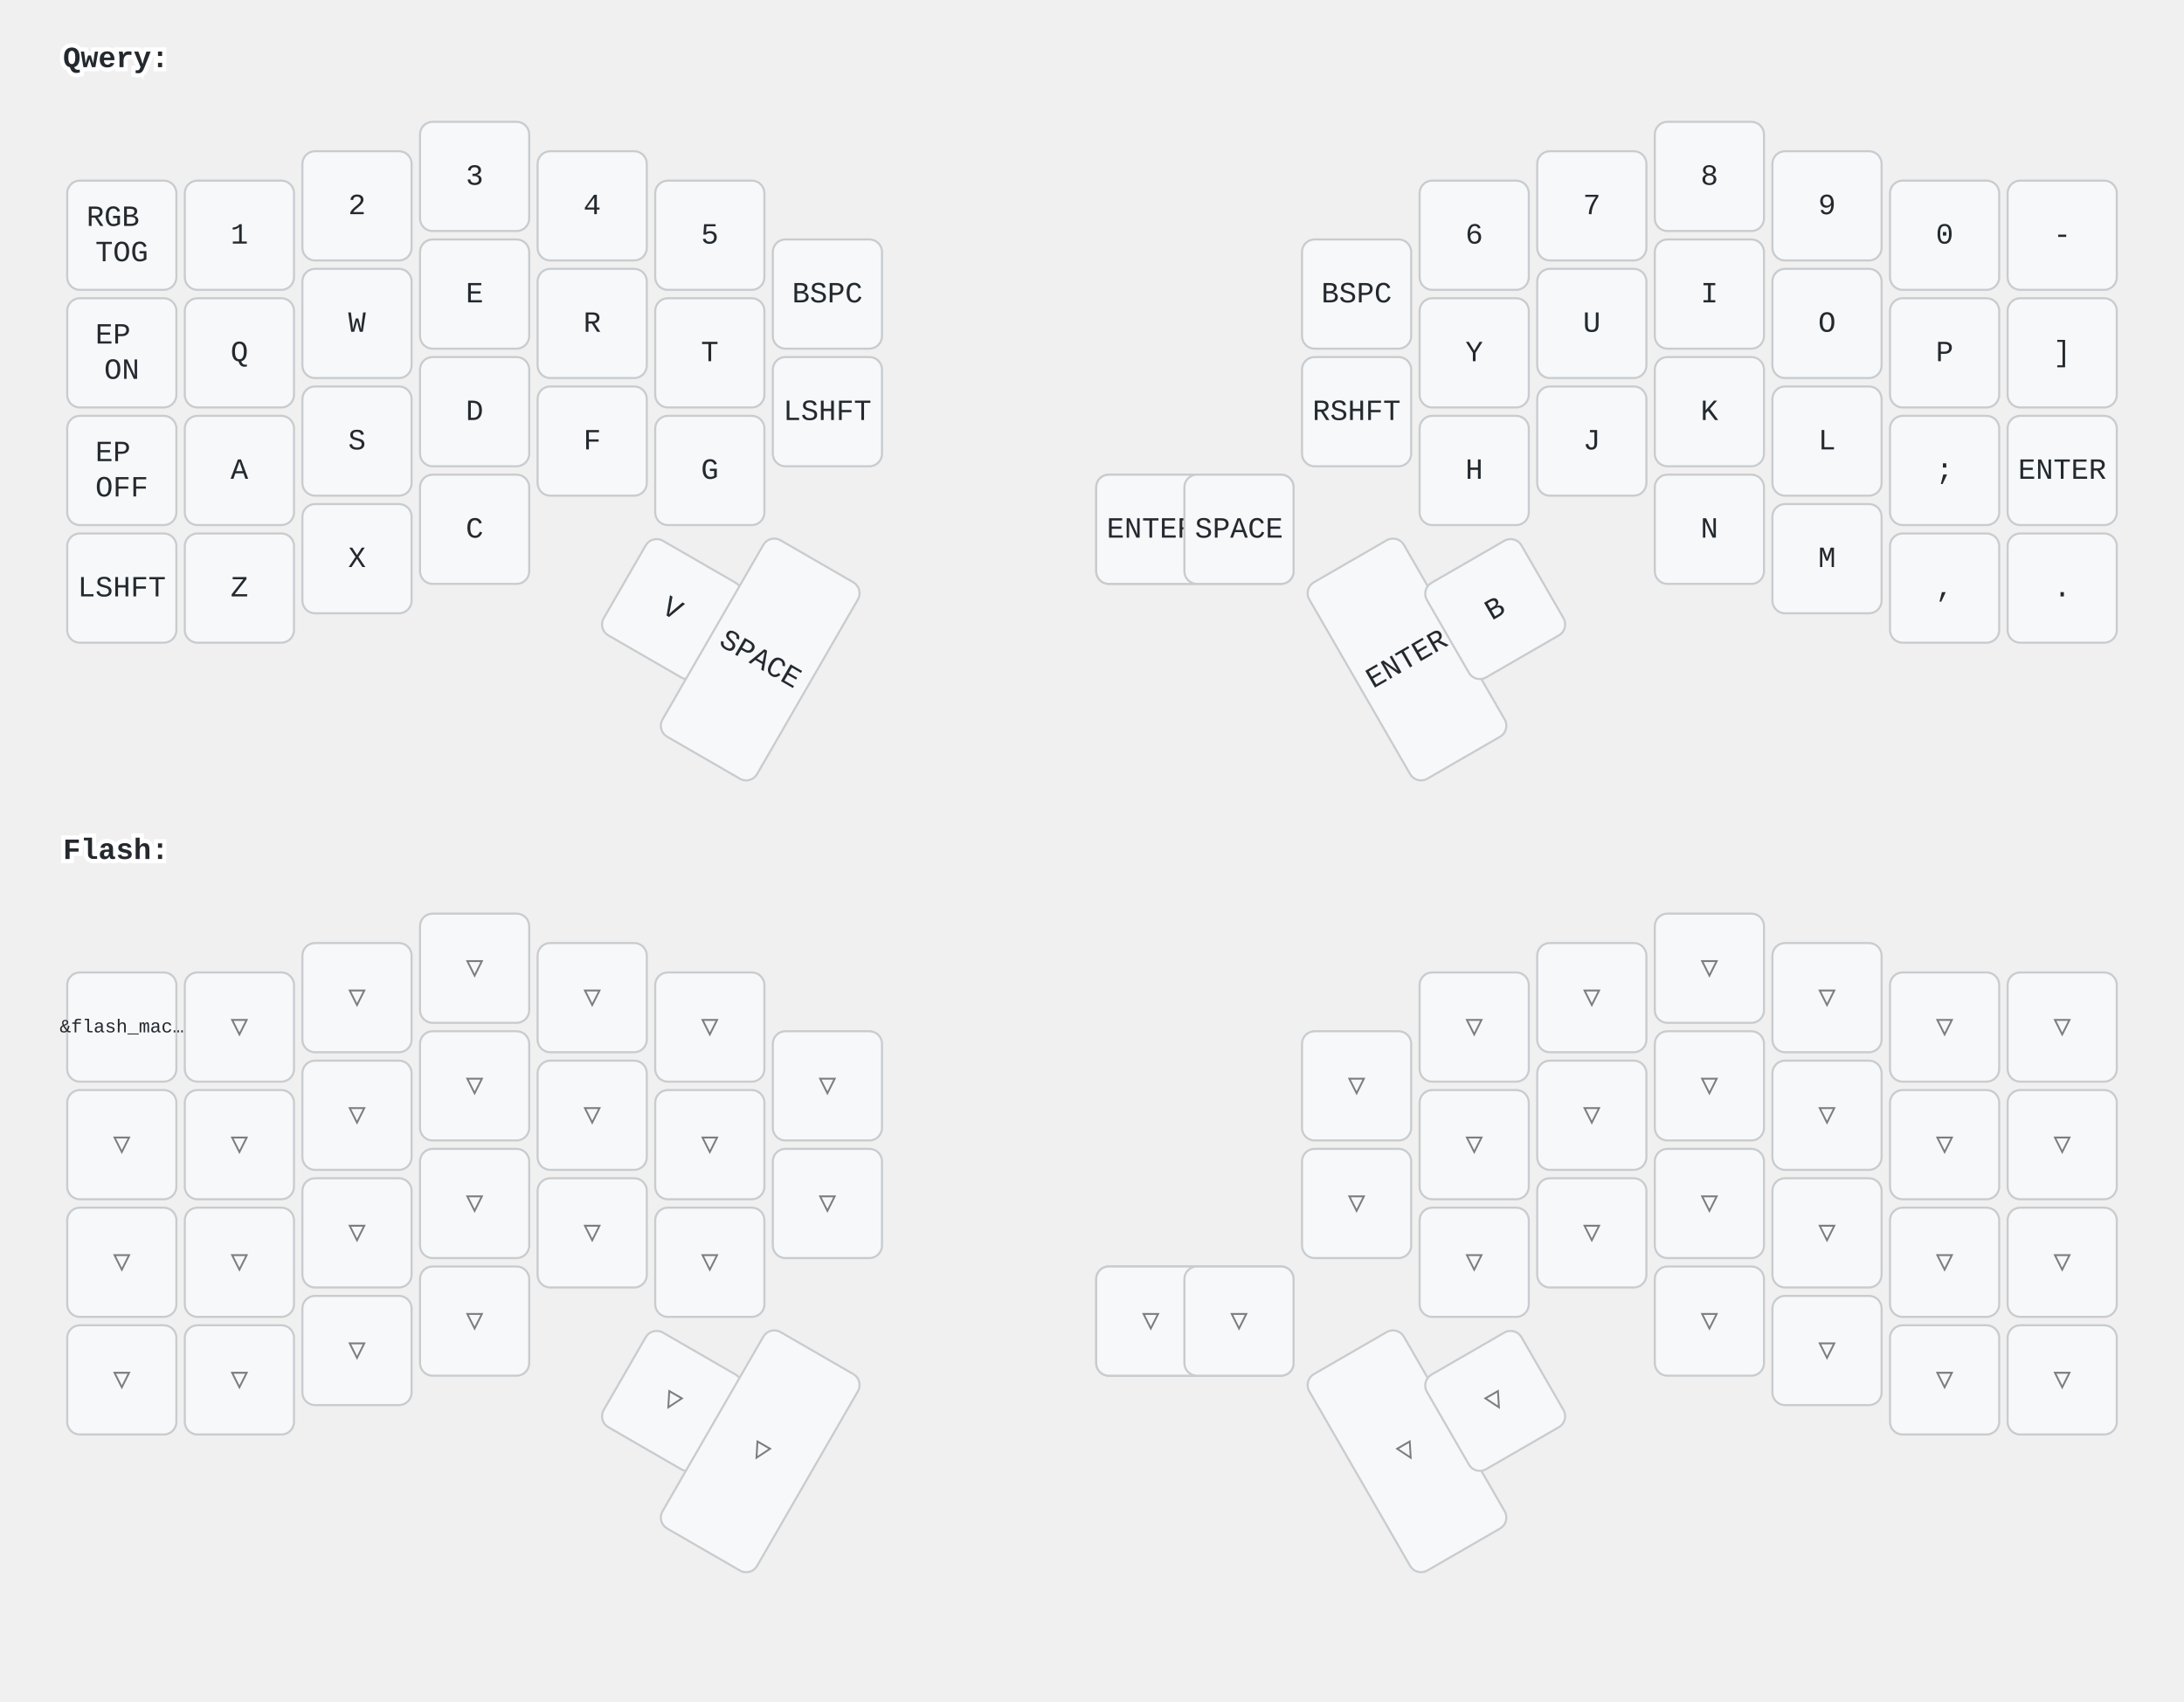
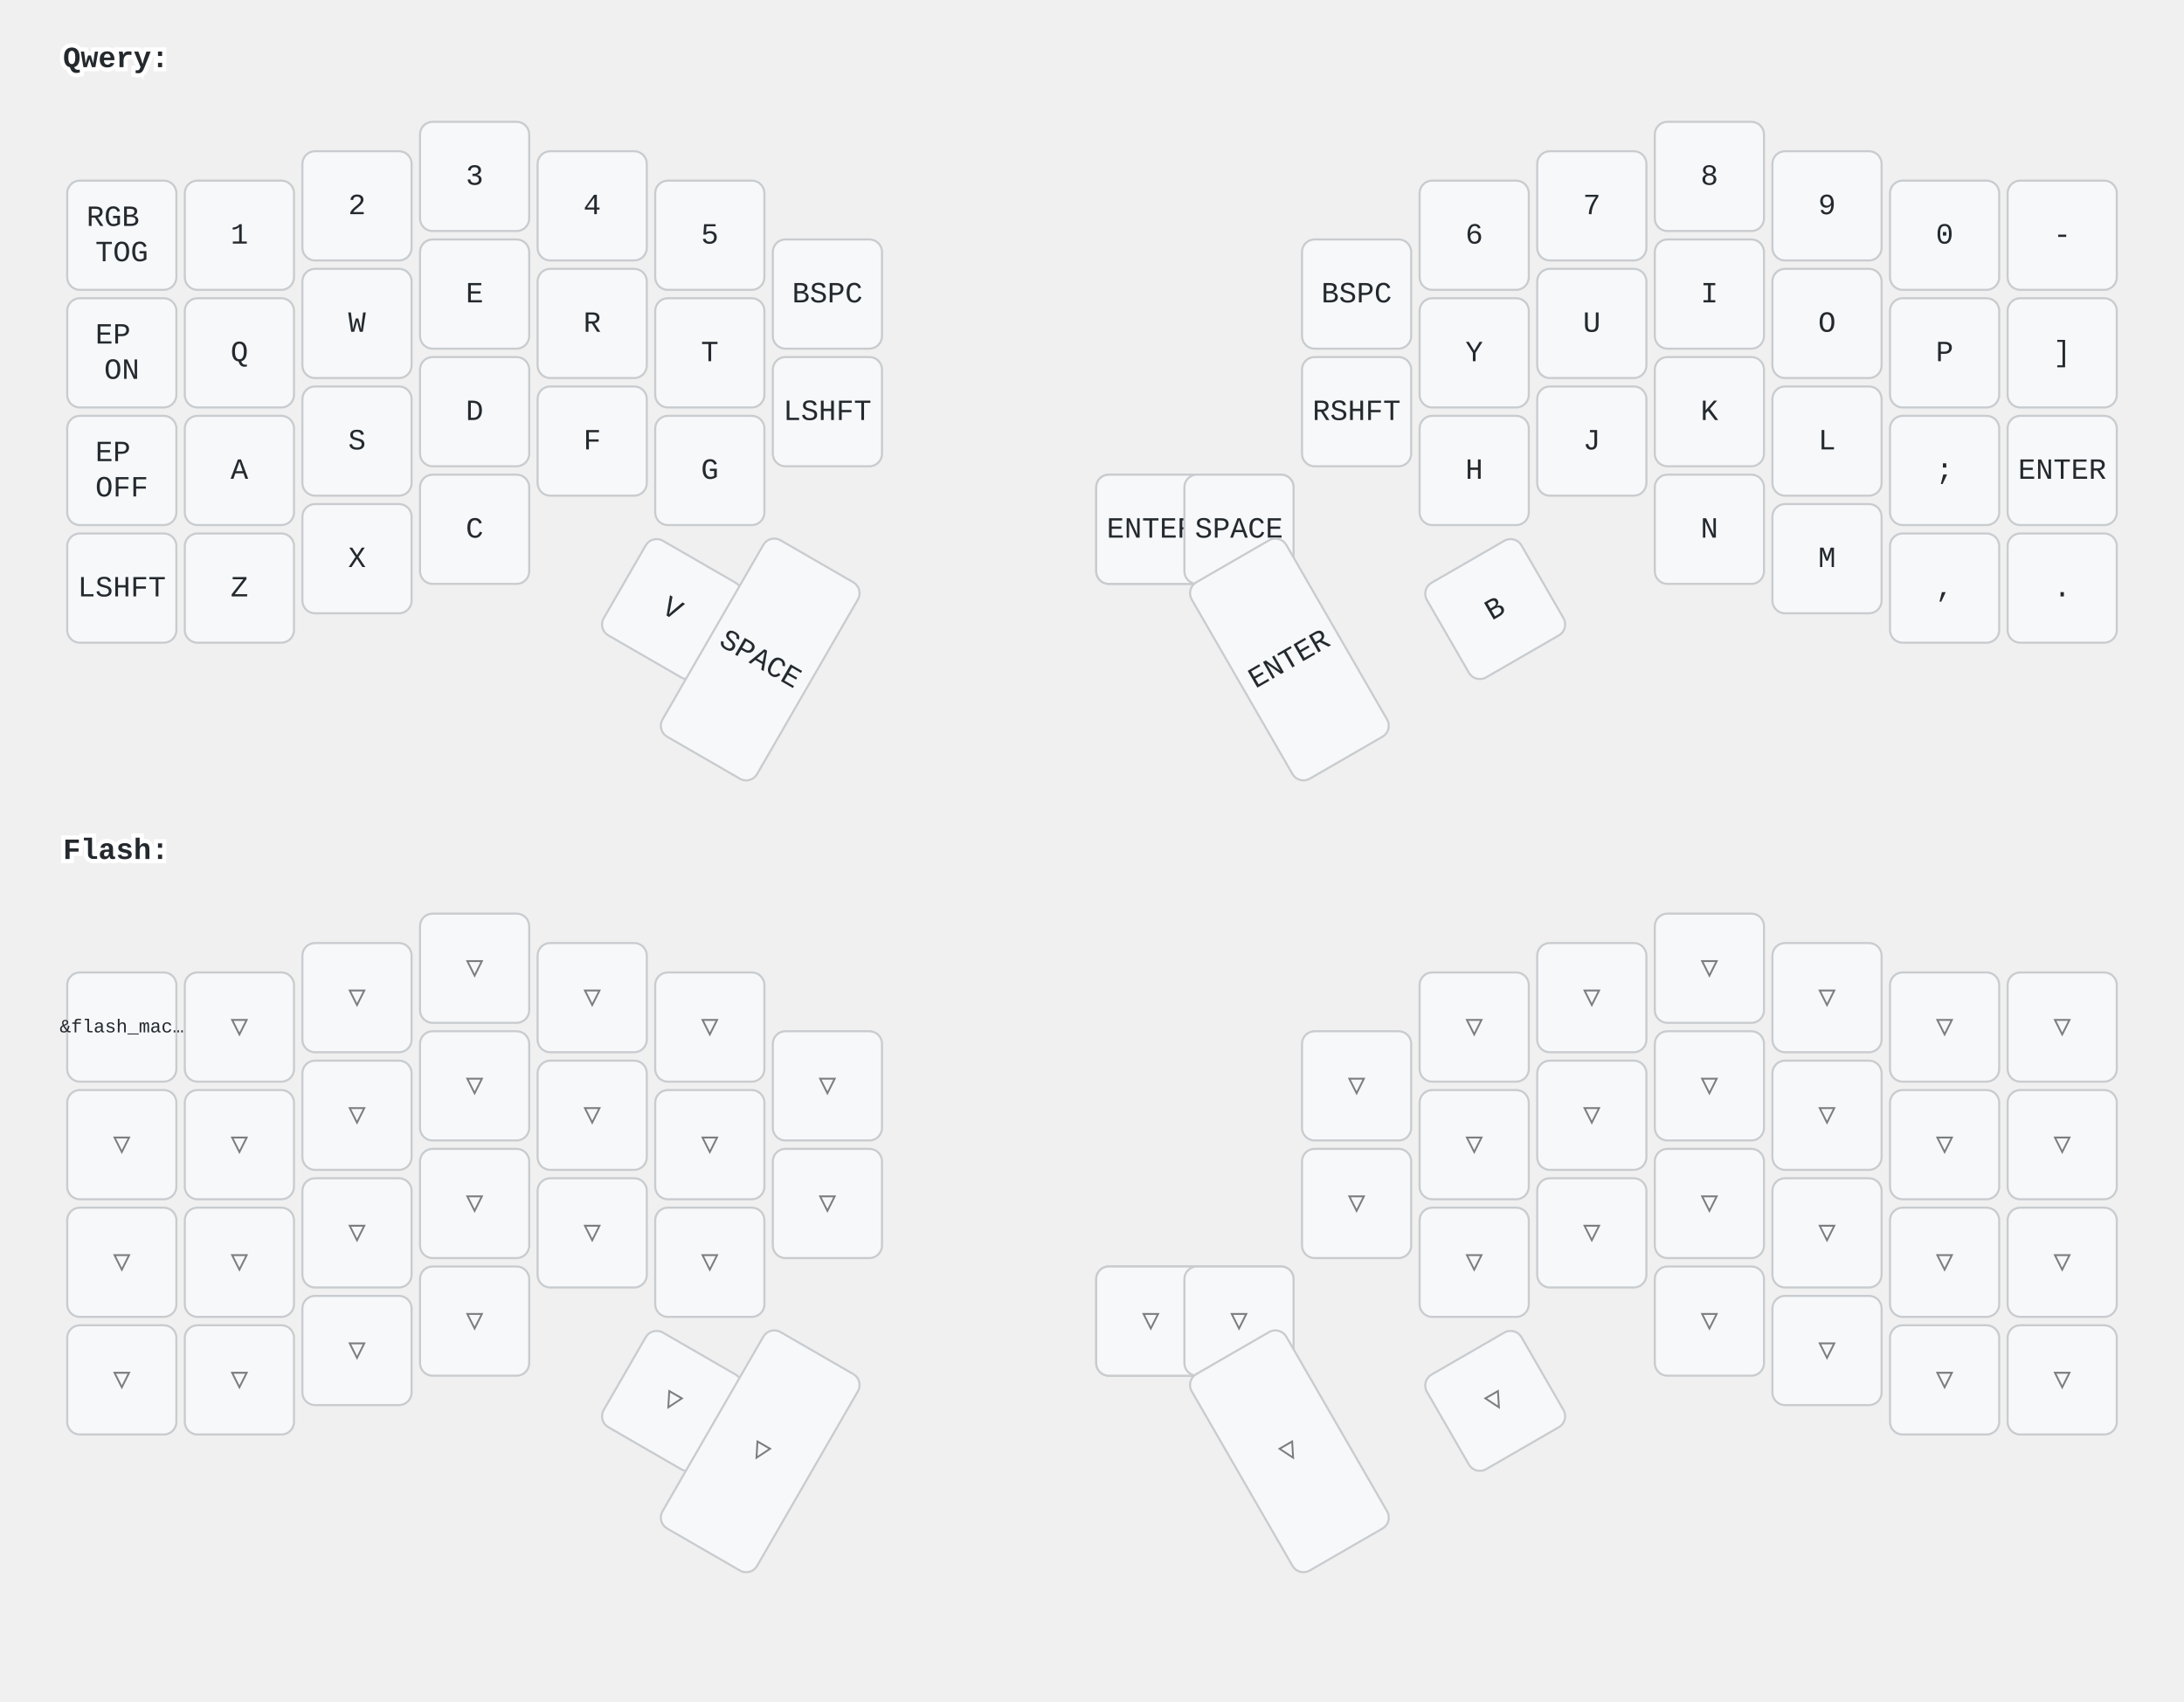
<svg xmlns="http://www.w3.org/2000/svg" width="1040" height="810" viewBox="0 0 1040 810" class="keymap">
  <style>/* inherit to force styles through use tags */
svg path {
    fill: inherit;
}

/* font and background color specifications */
svg.keymap {
    font-family: SFMono-Regular,Consolas,Liberation Mono,Menlo,monospace;
    font-size: 14px;
    font-kerning: normal;
    text-rendering: optimizeLegibility;
    fill: #24292e;
}

/* default key styling */
rect.key {
    fill: #f6f8fa;
}

rect.key, rect.combo {
    stroke: #c9cccf;
    stroke-width: 1;
}

/* default key side styling, only used is draw_key_sides is set */
rect.side {
    filter: brightness(90%);
}

/* color accent for combo boxes */
rect.combo, rect.combo-separate {
    fill: #cdf;
}

/* color accent for held keys */
rect.held, rect.combo.held {
    fill: #fdd;
}

/* color accent for ghost (optional) keys */
rect.ghost, rect.combo.ghost {
    stroke-dasharray: 4, 4;
    stroke-width: 2;
}

text {
    text-anchor: middle;
    dominant-baseline: middle;
}

/* styling for layer labels */
text.label {
    font-weight: bold;
    text-anchor: start;
    stroke: white;
    stroke-width: 4;
    paint-order: stroke;
}

/* styling for optional footer */
text.footer {
    text-anchor: end;
    dominant-baseline: auto;
    stroke: white;
    stroke-width: 4;
    paint-order: stroke;
}

/* styling for combo tap, and key hold/shifted label text */
text.combo, text.hold, text.shifted {
    font-size: 11px;
}

text.hold {
    text-anchor: middle;
    dominant-baseline: auto;
}

text.shifted {
    text-anchor: middle;
    dominant-baseline: hanging;
}

text.layer-activator {
    text-decoration: underline;
}

/* styling for hold/shifted label text in combo box */
text.combo.hold, text.combo.shifted {
    font-size: 8px;
}

/* lighter symbol for transparent keys */
text.trans {
    fill: #7b7e81;
}

/* styling for combo dendrons */
path.combo {
    stroke-width: 1;
    stroke: gray;
    fill: none;
}

/* Start Tabler Icons Cleanup */
/* cannot use height/width with glyphs */
.icon-tabler &gt; path {
    fill: inherit;
    stroke: inherit;
    stroke-width: 2;
}
/* hide tabler's default box */
.icon-tabler &gt; path[stroke="none"][fill="none"] {
    visibility: hidden;
}
/* End Tabler Icons Cleanup */
</style>
  <g transform="translate(30, 0)" class="layer-Qwery">
    <text x="0" y="28" class="label" id="Qwery">Qwery:</text>
    <g transform="translate(0, 56)">
      <g transform="translate(28, 56)" class="key keypos-0">
        <rect rx="6" ry="6" x="-26" y="-26" width="52" height="52" class="key" />
        <text x="0" y="0" class="key tap">
          <tspan x="0" dy="-0.6em">RGB</tspan>
          <tspan x="0" dy="1.2em">TOG</tspan>
        </text>
      </g>
      <g transform="translate(84, 56)" class="key keypos-1">
        <rect rx="6" ry="6" x="-26" y="-26" width="52" height="52" class="key" />
        <text x="0" y="0" class="key tap">1</text>
      </g>
      <g transform="translate(140, 42)" class="key keypos-2">
        <rect rx="6" ry="6" x="-26" y="-26" width="52" height="52" class="key" />
        <text x="0" y="0" class="key tap">2</text>
      </g>
      <g transform="translate(196, 28)" class="key keypos-3">
        <rect rx="6" ry="6" x="-26" y="-26" width="52" height="52" class="key" />
        <text x="0" y="0" class="key tap">3</text>
      </g>
      <g transform="translate(252, 42)" class="key keypos-4">
        <rect rx="6" ry="6" x="-26" y="-26" width="52" height="52" class="key" />
        <text x="0" y="0" class="key tap">4</text>
      </g>
      <g transform="translate(308, 56)" class="key keypos-5">
        <rect rx="6" ry="6" x="-26" y="-26" width="52" height="52" class="key" />
        <text x="0" y="0" class="key tap">5</text>
      </g>
      <g transform="translate(364, 84)" class="key keypos-6">
        <rect rx="6" ry="6" x="-26" y="-26" width="52" height="52" class="key" />
        <text x="0" y="0" class="key tap">BSPC</text>
      </g>
      <g transform="translate(616, 84)" class="key keypos-7">
        <rect rx="6" ry="6" x="-26" y="-26" width="52" height="52" class="key" />
        <text x="0" y="0" class="key tap">BSPC</text>
      </g>
      <g transform="translate(672, 56)" class="key keypos-8">
        <rect rx="6" ry="6" x="-26" y="-26" width="52" height="52" class="key" />
        <text x="0" y="0" class="key tap">6</text>
      </g>
      <g transform="translate(728, 42)" class="key keypos-9">
        <rect rx="6" ry="6" x="-26" y="-26" width="52" height="52" class="key" />
        <text x="0" y="0" class="key tap">7</text>
      </g>
      <g transform="translate(784, 28)" class="key keypos-10">
        <rect rx="6" ry="6" x="-26" y="-26" width="52" height="52" class="key" />
        <text x="0" y="0" class="key tap">8</text>
      </g>
      <g transform="translate(840, 42)" class="key keypos-11">
        <rect rx="6" ry="6" x="-26" y="-26" width="52" height="52" class="key" />
        <text x="0" y="0" class="key tap">9</text>
      </g>
      <g transform="translate(896, 56)" class="key keypos-12">
        <rect rx="6" ry="6" x="-26" y="-26" width="52" height="52" class="key" />
        <text x="0" y="0" class="key tap">0</text>
      </g>
      <g transform="translate(952, 56)" class="key keypos-13">
        <rect rx="6" ry="6" x="-26" y="-26" width="52" height="52" class="key" />
        <text x="0" y="0" class="key tap">-</text>
      </g>
      <g transform="translate(28, 112)" class="key keypos-14">
        <rect rx="6" ry="6" x="-26" y="-26" width="52" height="52" class="key" />
        <text x="0" y="0" class="key tap">
          <tspan x="0" dy="-0.6em">EP</tspan>
          <tspan x="0" dy="1.2em">ON</tspan>
        </text>
      </g>
      <g transform="translate(84, 112)" class="key keypos-15">
        <rect rx="6" ry="6" x="-26" y="-26" width="52" height="52" class="key" />
        <text x="0" y="0" class="key tap">Q</text>
      </g>
      <g transform="translate(140, 98)" class="key keypos-16">
        <rect rx="6" ry="6" x="-26" y="-26" width="52" height="52" class="key" />
        <text x="0" y="0" class="key tap">W</text>
      </g>
      <g transform="translate(196, 84)" class="key keypos-17">
        <rect rx="6" ry="6" x="-26" y="-26" width="52" height="52" class="key" />
        <text x="0" y="0" class="key tap">E</text>
      </g>
      <g transform="translate(252, 98)" class="key keypos-18">
        <rect rx="6" ry="6" x="-26" y="-26" width="52" height="52" class="key" />
        <text x="0" y="0" class="key tap">R</text>
      </g>
      <g transform="translate(308, 112)" class="key keypos-19">
        <rect rx="6" ry="6" x="-26" y="-26" width="52" height="52" class="key" />
        <text x="0" y="0" class="key tap">T</text>
      </g>
      <g transform="translate(364, 140)" class="key keypos-20">
        <rect rx="6" ry="6" x="-26" y="-26" width="52" height="52" class="key" />
        <text x="0" y="0" class="key tap">LSHFT</text>
      </g>
      <g transform="translate(616, 140)" class="key keypos-21">
        <rect rx="6" ry="6" x="-26" y="-26" width="52" height="52" class="key" />
        <text x="0" y="0" class="key tap">RSHFT</text>
      </g>
      <g transform="translate(672, 112)" class="key keypos-22">
        <rect rx="6" ry="6" x="-26" y="-26" width="52" height="52" class="key" />
        <text x="0" y="0" class="key tap">Y</text>
      </g>
      <g transform="translate(728, 98)" class="key keypos-23">
        <rect rx="6" ry="6" x="-26" y="-26" width="52" height="52" class="key" />
        <text x="0" y="0" class="key tap">U</text>
      </g>
      <g transform="translate(784, 84)" class="key keypos-24">
        <rect rx="6" ry="6" x="-26" y="-26" width="52" height="52" class="key" />
        <text x="0" y="0" class="key tap">I</text>
      </g>
      <g transform="translate(840, 98)" class="key keypos-25">
        <rect rx="6" ry="6" x="-26" y="-26" width="52" height="52" class="key" />
        <text x="0" y="0" class="key tap">O</text>
      </g>
      <g transform="translate(896, 112)" class="key keypos-26">
        <rect rx="6" ry="6" x="-26" y="-26" width="52" height="52" class="key" />
        <text x="0" y="0" class="key tap">P</text>
      </g>
      <g transform="translate(952, 112)" class="key keypos-27">
        <rect rx="6" ry="6" x="-26" y="-26" width="52" height="52" class="key" />
        <text x="0" y="0" class="key tap">]</text>
      </g>
      <g transform="translate(28, 168)" class="key keypos-28">
        <rect rx="6" ry="6" x="-26" y="-26" width="52" height="52" class="key" />
        <text x="0" y="0" class="key tap">
          <tspan x="0" dy="-0.6em">EP</tspan>
          <tspan x="0" dy="1.2em">OFF</tspan>
        </text>
      </g>
      <g transform="translate(84, 168)" class="key keypos-29">
        <rect rx="6" ry="6" x="-26" y="-26" width="52" height="52" class="key" />
        <text x="0" y="0" class="key tap">A</text>
      </g>
      <g transform="translate(140, 154)" class="key keypos-30">
        <rect rx="6" ry="6" x="-26" y="-26" width="52" height="52" class="key" />
        <text x="0" y="0" class="key tap">S</text>
      </g>
      <g transform="translate(196, 140)" class="key keypos-31">
        <rect rx="6" ry="6" x="-26" y="-26" width="52" height="52" class="key" />
        <text x="0" y="0" class="key tap">D</text>
      </g>
      <g transform="translate(252, 154)" class="key keypos-32">
        <rect rx="6" ry="6" x="-26" y="-26" width="52" height="52" class="key" />
        <text x="0" y="0" class="key tap">F</text>
      </g>
      <g transform="translate(308, 168)" class="key keypos-33">
        <rect rx="6" ry="6" x="-26" y="-26" width="52" height="52" class="key" />
        <text x="0" y="0" class="key tap">G</text>
      </g>
      <g transform="translate(518, 196)" class="key keypos-34">
        <rect rx="6" ry="6" x="-26" y="-26" width="52" height="52" class="key" />
        <text x="0" y="0" class="key tap">TAB</text>
      </g>
      <g transform="translate(560, 196)" class="key keypos-35">
        <rect rx="6" ry="6" x="-26" y="-26" width="52" height="52" class="key" />
        <text x="0" y="0" class="key tap">TAB</text>
      </g>
      <g transform="translate(672, 168)" class="key keypos-36">
        <rect rx="6" ry="6" x="-26" y="-26" width="52" height="52" class="key" />
        <text x="0" y="0" class="key tap">H</text>
      </g>
      <g transform="translate(728, 154)" class="key keypos-37">
        <rect rx="6" ry="6" x="-26" y="-26" width="52" height="52" class="key" />
        <text x="0" y="0" class="key tap">J</text>
      </g>
      <g transform="translate(784, 140)" class="key keypos-38">
        <rect rx="6" ry="6" x="-26" y="-26" width="52" height="52" class="key" />
        <text x="0" y="0" class="key tap">K</text>
      </g>
      <g transform="translate(840, 154)" class="key keypos-39">
        <rect rx="6" ry="6" x="-26" y="-26" width="52" height="52" class="key" />
        <text x="0" y="0" class="key tap">L</text>
      </g>
      <g transform="translate(896, 168)" class="key keypos-40">
        <rect rx="6" ry="6" x="-26" y="-26" width="52" height="52" class="key" />
        <text x="0" y="0" class="key tap">;</text>
      </g>
      <g transform="translate(952, 168)" class="key keypos-41">
        <rect rx="6" ry="6" x="-26" y="-26" width="52" height="52" class="key" />
        <text x="0" y="0" class="key tap">ENTER</text>
      </g>
      <g transform="translate(28, 224)" class="key keypos-42">
        <rect rx="6" ry="6" x="-26" y="-26" width="52" height="52" class="key" />
        <text x="0" y="0" class="key tap">LSHFT</text>
      </g>
      <g transform="translate(84, 224)" class="key keypos-43">
        <rect rx="6" ry="6" x="-26" y="-26" width="52" height="52" class="key" />
        <text x="0" y="0" class="key tap">Z</text>
      </g>
      <g transform="translate(140, 210)" class="key keypos-44">
        <rect rx="6" ry="6" x="-26" y="-26" width="52" height="52" class="key" />
        <text x="0" y="0" class="key tap">X</text>
      </g>
      <g transform="translate(196, 196)" class="key keypos-45">
        <rect rx="6" ry="6" x="-26" y="-26" width="52" height="52" class="key" />
        <text x="0" y="0" class="key tap">C</text>
      </g>
      <g transform="translate(290, 234) rotate(30.0)" class="key keypos-46">
        <rect rx="6" ry="6" x="-26" y="-26" width="52" height="52" class="key" />
        <text x="0" y="0" class="key tap">V</text>
      </g>
      <g transform="translate(332, 258) rotate(30.0)" class="key keypos-47">
        <rect rx="6" ry="6" x="-26" y="-54" width="52" height="108" class="key" />
        <text x="0" y="0" class="key tap">SPACE</text>
      </g>
      <g transform="translate(518, 196)" class="key keypos-48">
        <rect rx="6" ry="6" x="-26" y="-26" width="52" height="52" class="key" />
        <text x="0" y="0" class="key tap">ENTER</text>
      </g>
      <g transform="translate(560, 196)" class="key keypos-49">
        <rect rx="6" ry="6" x="-26" y="-26" width="52" height="52" class="key" />
        <text x="0" y="0" class="key tap">SPACE</text>
      </g>
-       <g transform="translate(640, 258) rotate(-30.0)" class="key keypos-50">
+       <g transform="translate(584, 258) rotate(-30.0)" class="key keypos-50">
        <rect rx="6" ry="6" x="-26" y="-54" width="52" height="108" class="key" />
        <text x="0" y="0" class="key tap">ENTER</text>
      </g>
      <g transform="translate(682, 234) rotate(-30.0)" class="key keypos-51">
        <rect rx="6" ry="6" x="-26" y="-26" width="52" height="52" class="key" />
        <text x="0" y="0" class="key tap">B</text>
      </g>
      <g transform="translate(784, 196)" class="key keypos-52">
        <rect rx="6" ry="6" x="-26" y="-26" width="52" height="52" class="key" />
        <text x="0" y="0" class="key tap">N</text>
      </g>
      <g transform="translate(840, 210)" class="key keypos-53">
        <rect rx="6" ry="6" x="-26" y="-26" width="52" height="52" class="key" />
        <text x="0" y="0" class="key tap">M</text>
      </g>
      <g transform="translate(896, 224)" class="key keypos-54">
        <rect rx="6" ry="6" x="-26" y="-26" width="52" height="52" class="key" />
        <text x="0" y="0" class="key tap">,</text>
      </g>
      <g transform="translate(952, 224)" class="key keypos-55">
        <rect rx="6" ry="6" x="-26" y="-26" width="52" height="52" class="key" />
        <text x="0" y="0" class="key tap">.</text>
      </g>
    </g>
  </g>
  <g transform="translate(30, 377)" class="layer-Flash">
    <text x="0" y="28" class="label" id="Flash">Flash:</text>
    <g transform="translate(0, 56)">
      <g transform="translate(28, 56)" class="key keypos-0">
        <rect rx="6" ry="6" x="-26" y="-26" width="52" height="52" class="key" />
        <text x="0" y="0" class="key tap">
          <tspan style="font-size: 64%">&amp;flash_mac…</tspan>
        </text>
      </g>
      <g transform="translate(84, 56)" class="key trans keypos-1">
        <rect rx="6" ry="6" x="-26" y="-26" width="52" height="52" class="key trans" />
        <text x="0" y="0" class="key trans tap">▽</text>
      </g>
      <g transform="translate(140, 42)" class="key trans keypos-2">
        <rect rx="6" ry="6" x="-26" y="-26" width="52" height="52" class="key trans" />
        <text x="0" y="0" class="key trans tap">▽</text>
      </g>
      <g transform="translate(196, 28)" class="key trans keypos-3">
        <rect rx="6" ry="6" x="-26" y="-26" width="52" height="52" class="key trans" />
        <text x="0" y="0" class="key trans tap">▽</text>
      </g>
      <g transform="translate(252, 42)" class="key trans keypos-4">
        <rect rx="6" ry="6" x="-26" y="-26" width="52" height="52" class="key trans" />
        <text x="0" y="0" class="key trans tap">▽</text>
      </g>
      <g transform="translate(308, 56)" class="key trans keypos-5">
        <rect rx="6" ry="6" x="-26" y="-26" width="52" height="52" class="key trans" />
        <text x="0" y="0" class="key trans tap">▽</text>
      </g>
      <g transform="translate(364, 84)" class="key trans keypos-6">
        <rect rx="6" ry="6" x="-26" y="-26" width="52" height="52" class="key trans" />
        <text x="0" y="0" class="key trans tap">▽</text>
      </g>
      <g transform="translate(616, 84)" class="key trans keypos-7">
        <rect rx="6" ry="6" x="-26" y="-26" width="52" height="52" class="key trans" />
        <text x="0" y="0" class="key trans tap">▽</text>
      </g>
      <g transform="translate(672, 56)" class="key trans keypos-8">
        <rect rx="6" ry="6" x="-26" y="-26" width="52" height="52" class="key trans" />
        <text x="0" y="0" class="key trans tap">▽</text>
      </g>
      <g transform="translate(728, 42)" class="key trans keypos-9">
        <rect rx="6" ry="6" x="-26" y="-26" width="52" height="52" class="key trans" />
        <text x="0" y="0" class="key trans tap">▽</text>
      </g>
      <g transform="translate(784, 28)" class="key trans keypos-10">
        <rect rx="6" ry="6" x="-26" y="-26" width="52" height="52" class="key trans" />
        <text x="0" y="0" class="key trans tap">▽</text>
      </g>
      <g transform="translate(840, 42)" class="key trans keypos-11">
        <rect rx="6" ry="6" x="-26" y="-26" width="52" height="52" class="key trans" />
        <text x="0" y="0" class="key trans tap">▽</text>
      </g>
      <g transform="translate(896, 56)" class="key trans keypos-12">
        <rect rx="6" ry="6" x="-26" y="-26" width="52" height="52" class="key trans" />
        <text x="0" y="0" class="key trans tap">▽</text>
      </g>
      <g transform="translate(952, 56)" class="key trans keypos-13">
        <rect rx="6" ry="6" x="-26" y="-26" width="52" height="52" class="key trans" />
        <text x="0" y="0" class="key trans tap">▽</text>
      </g>
      <g transform="translate(28, 112)" class="key trans keypos-14">
        <rect rx="6" ry="6" x="-26" y="-26" width="52" height="52" class="key trans" />
        <text x="0" y="0" class="key trans tap">▽</text>
      </g>
      <g transform="translate(84, 112)" class="key trans keypos-15">
        <rect rx="6" ry="6" x="-26" y="-26" width="52" height="52" class="key trans" />
        <text x="0" y="0" class="key trans tap">▽</text>
      </g>
      <g transform="translate(140, 98)" class="key trans keypos-16">
        <rect rx="6" ry="6" x="-26" y="-26" width="52" height="52" class="key trans" />
        <text x="0" y="0" class="key trans tap">▽</text>
      </g>
      <g transform="translate(196, 84)" class="key trans keypos-17">
        <rect rx="6" ry="6" x="-26" y="-26" width="52" height="52" class="key trans" />
        <text x="0" y="0" class="key trans tap">▽</text>
      </g>
      <g transform="translate(252, 98)" class="key trans keypos-18">
        <rect rx="6" ry="6" x="-26" y="-26" width="52" height="52" class="key trans" />
        <text x="0" y="0" class="key trans tap">▽</text>
      </g>
      <g transform="translate(308, 112)" class="key trans keypos-19">
        <rect rx="6" ry="6" x="-26" y="-26" width="52" height="52" class="key trans" />
        <text x="0" y="0" class="key trans tap">▽</text>
      </g>
      <g transform="translate(364, 140)" class="key trans keypos-20">
        <rect rx="6" ry="6" x="-26" y="-26" width="52" height="52" class="key trans" />
        <text x="0" y="0" class="key trans tap">▽</text>
      </g>
      <g transform="translate(616, 140)" class="key trans keypos-21">
        <rect rx="6" ry="6" x="-26" y="-26" width="52" height="52" class="key trans" />
        <text x="0" y="0" class="key trans tap">▽</text>
      </g>
      <g transform="translate(672, 112)" class="key trans keypos-22">
        <rect rx="6" ry="6" x="-26" y="-26" width="52" height="52" class="key trans" />
        <text x="0" y="0" class="key trans tap">▽</text>
      </g>
      <g transform="translate(728, 98)" class="key trans keypos-23">
        <rect rx="6" ry="6" x="-26" y="-26" width="52" height="52" class="key trans" />
        <text x="0" y="0" class="key trans tap">▽</text>
      </g>
      <g transform="translate(784, 84)" class="key trans keypos-24">
        <rect rx="6" ry="6" x="-26" y="-26" width="52" height="52" class="key trans" />
        <text x="0" y="0" class="key trans tap">▽</text>
      </g>
      <g transform="translate(840, 98)" class="key trans keypos-25">
        <rect rx="6" ry="6" x="-26" y="-26" width="52" height="52" class="key trans" />
        <text x="0" y="0" class="key trans tap">▽</text>
      </g>
      <g transform="translate(896, 112)" class="key trans keypos-26">
        <rect rx="6" ry="6" x="-26" y="-26" width="52" height="52" class="key trans" />
        <text x="0" y="0" class="key trans tap">▽</text>
      </g>
      <g transform="translate(952, 112)" class="key trans keypos-27">
        <rect rx="6" ry="6" x="-26" y="-26" width="52" height="52" class="key trans" />
        <text x="0" y="0" class="key trans tap">▽</text>
      </g>
      <g transform="translate(28, 168)" class="key trans keypos-28">
        <rect rx="6" ry="6" x="-26" y="-26" width="52" height="52" class="key trans" />
        <text x="0" y="0" class="key trans tap">▽</text>
      </g>
      <g transform="translate(84, 168)" class="key trans keypos-29">
        <rect rx="6" ry="6" x="-26" y="-26" width="52" height="52" class="key trans" />
        <text x="0" y="0" class="key trans tap">▽</text>
      </g>
      <g transform="translate(140, 154)" class="key trans keypos-30">
        <rect rx="6" ry="6" x="-26" y="-26" width="52" height="52" class="key trans" />
        <text x="0" y="0" class="key trans tap">▽</text>
      </g>
      <g transform="translate(196, 140)" class="key trans keypos-31">
        <rect rx="6" ry="6" x="-26" y="-26" width="52" height="52" class="key trans" />
        <text x="0" y="0" class="key trans tap">▽</text>
      </g>
      <g transform="translate(252, 154)" class="key trans keypos-32">
        <rect rx="6" ry="6" x="-26" y="-26" width="52" height="52" class="key trans" />
        <text x="0" y="0" class="key trans tap">▽</text>
      </g>
      <g transform="translate(308, 168)" class="key trans keypos-33">
        <rect rx="6" ry="6" x="-26" y="-26" width="52" height="52" class="key trans" />
        <text x="0" y="0" class="key trans tap">▽</text>
      </g>
      <g transform="translate(518, 196)" class="key trans keypos-34">
        <rect rx="6" ry="6" x="-26" y="-26" width="52" height="52" class="key trans" />
        <text x="0" y="0" class="key trans tap">▽</text>
      </g>
      <g transform="translate(560, 196)" class="key trans keypos-35">
        <rect rx="6" ry="6" x="-26" y="-26" width="52" height="52" class="key trans" />
        <text x="0" y="0" class="key trans tap">▽</text>
      </g>
      <g transform="translate(672, 168)" class="key trans keypos-36">
        <rect rx="6" ry="6" x="-26" y="-26" width="52" height="52" class="key trans" />
        <text x="0" y="0" class="key trans tap">▽</text>
      </g>
      <g transform="translate(728, 154)" class="key trans keypos-37">
        <rect rx="6" ry="6" x="-26" y="-26" width="52" height="52" class="key trans" />
        <text x="0" y="0" class="key trans tap">▽</text>
      </g>
      <g transform="translate(784, 140)" class="key trans keypos-38">
        <rect rx="6" ry="6" x="-26" y="-26" width="52" height="52" class="key trans" />
        <text x="0" y="0" class="key trans tap">▽</text>
      </g>
      <g transform="translate(840, 154)" class="key trans keypos-39">
        <rect rx="6" ry="6" x="-26" y="-26" width="52" height="52" class="key trans" />
        <text x="0" y="0" class="key trans tap">▽</text>
      </g>
      <g transform="translate(896, 168)" class="key trans keypos-40">
        <rect rx="6" ry="6" x="-26" y="-26" width="52" height="52" class="key trans" />
        <text x="0" y="0" class="key trans tap">▽</text>
      </g>
      <g transform="translate(952, 168)" class="key trans keypos-41">
        <rect rx="6" ry="6" x="-26" y="-26" width="52" height="52" class="key trans" />
        <text x="0" y="0" class="key trans tap">▽</text>
      </g>
      <g transform="translate(28, 224)" class="key trans keypos-42">
        <rect rx="6" ry="6" x="-26" y="-26" width="52" height="52" class="key trans" />
        <text x="0" y="0" class="key trans tap">▽</text>
      </g>
      <g transform="translate(84, 224)" class="key trans keypos-43">
        <rect rx="6" ry="6" x="-26" y="-26" width="52" height="52" class="key trans" />
        <text x="0" y="0" class="key trans tap">▽</text>
      </g>
      <g transform="translate(140, 210)" class="key trans keypos-44">
        <rect rx="6" ry="6" x="-26" y="-26" width="52" height="52" class="key trans" />
        <text x="0" y="0" class="key trans tap">▽</text>
      </g>
      <g transform="translate(196, 196)" class="key trans keypos-45">
        <rect rx="6" ry="6" x="-26" y="-26" width="52" height="52" class="key trans" />
        <text x="0" y="0" class="key trans tap">▽</text>
      </g>
      <g transform="translate(290, 234) rotate(30.0)" class="key trans keypos-46">
        <rect rx="6" ry="6" x="-26" y="-26" width="52" height="52" class="key trans" />
        <text x="0" y="0" class="key trans tap">▽</text>
      </g>
      <g transform="translate(332, 258) rotate(30.0)" class="key trans keypos-47">
        <rect rx="6" ry="6" x="-26" y="-54" width="52" height="108" class="key trans" />
        <text x="0" y="0" class="key trans tap">▽</text>
      </g>
      <g transform="translate(518, 196)" class="key trans keypos-48">
        <rect rx="6" ry="6" x="-26" y="-26" width="52" height="52" class="key trans" />
        <text x="0" y="0" class="key trans tap">▽</text>
      </g>
      <g transform="translate(560, 196)" class="key trans keypos-49">
        <rect rx="6" ry="6" x="-26" y="-26" width="52" height="52" class="key trans" />
        <text x="0" y="0" class="key trans tap">▽</text>
      </g>
-       <g transform="translate(640, 258) rotate(-30.0)" class="key trans keypos-50">
+       <g transform="translate(584, 258) rotate(-30.0)" class="key trans keypos-50">
        <rect rx="6" ry="6" x="-26" y="-54" width="52" height="108" class="key trans" />
        <text x="0" y="0" class="key trans tap">▽</text>
      </g>
      <g transform="translate(682, 234) rotate(-30.0)" class="key trans keypos-51">
        <rect rx="6" ry="6" x="-26" y="-26" width="52" height="52" class="key trans" />
        <text x="0" y="0" class="key trans tap">▽</text>
      </g>
      <g transform="translate(784, 196)" class="key trans keypos-52">
        <rect rx="6" ry="6" x="-26" y="-26" width="52" height="52" class="key trans" />
        <text x="0" y="0" class="key trans tap">▽</text>
      </g>
      <g transform="translate(840, 210)" class="key trans keypos-53">
        <rect rx="6" ry="6" x="-26" y="-26" width="52" height="52" class="key trans" />
        <text x="0" y="0" class="key trans tap">▽</text>
      </g>
      <g transform="translate(896, 224)" class="key trans keypos-54">
        <rect rx="6" ry="6" x="-26" y="-26" width="52" height="52" class="key trans" />
        <text x="0" y="0" class="key trans tap">▽</text>
      </g>
      <g transform="translate(952, 224)" class="key trans keypos-55">
        <rect rx="6" ry="6" x="-26" y="-26" width="52" height="52" class="key trans" />
        <text x="0" y="0" class="key trans tap">▽</text>
      </g>
    </g>
  </g>
</svg>
